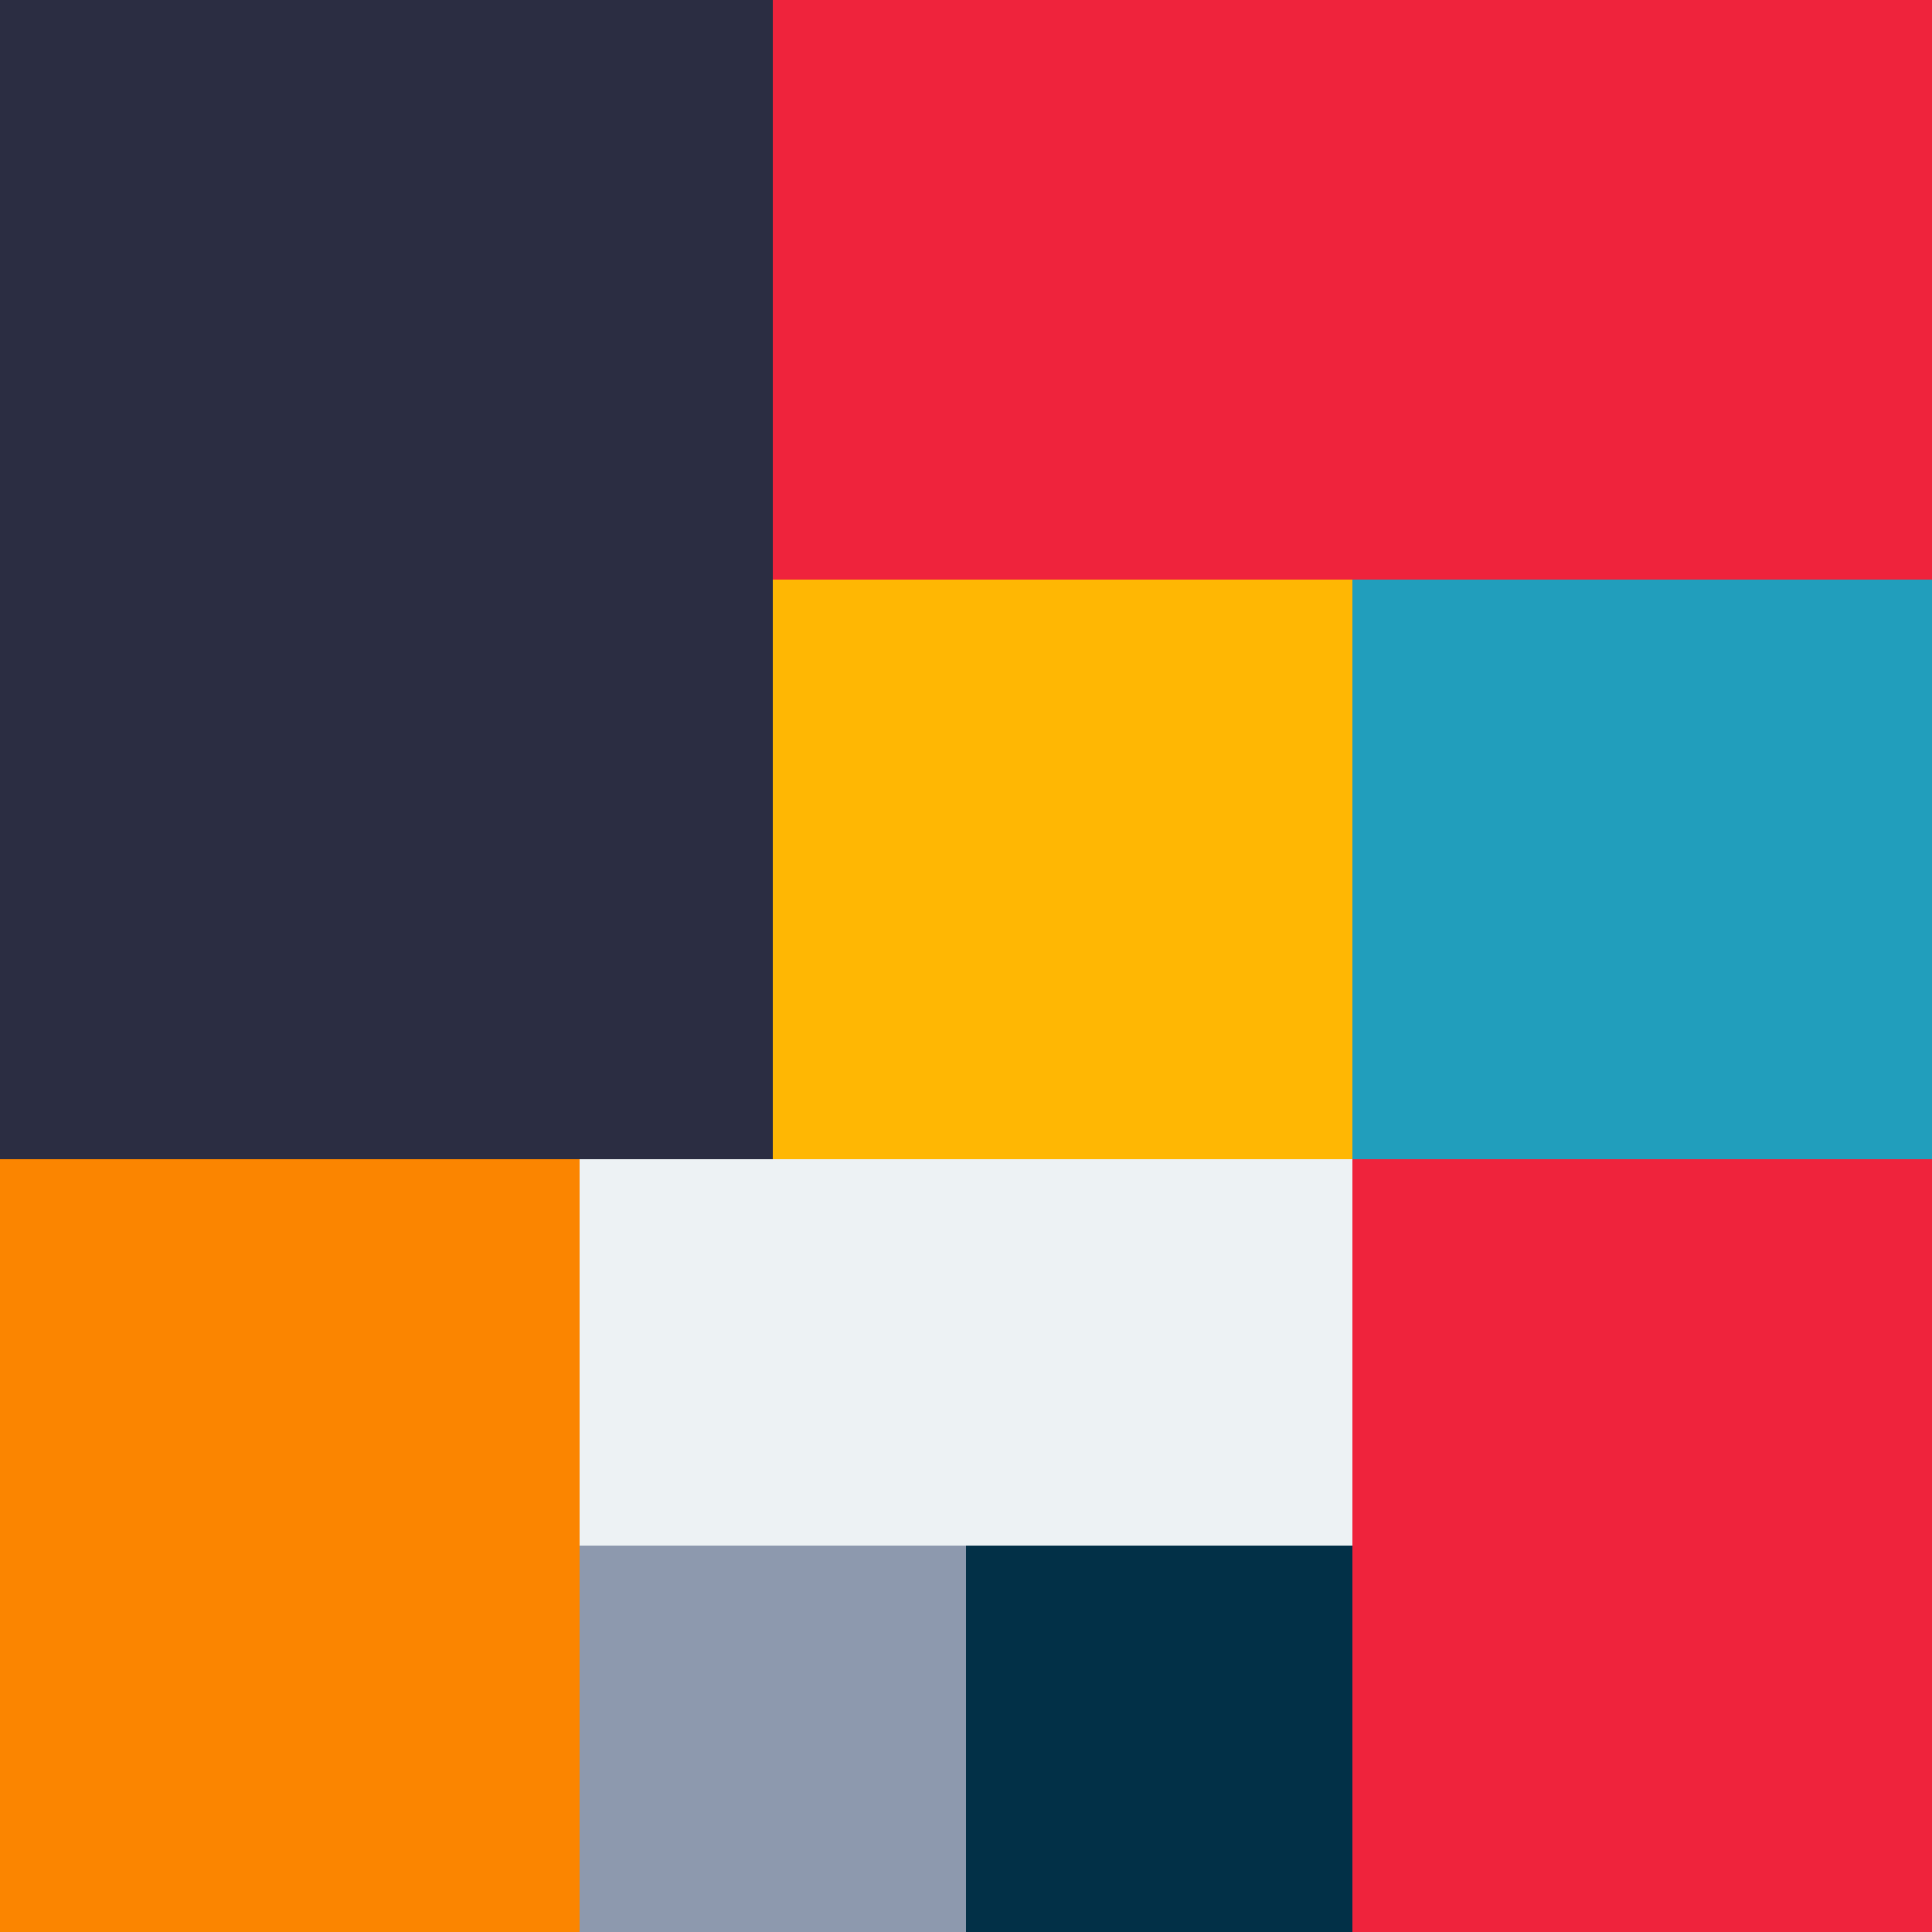
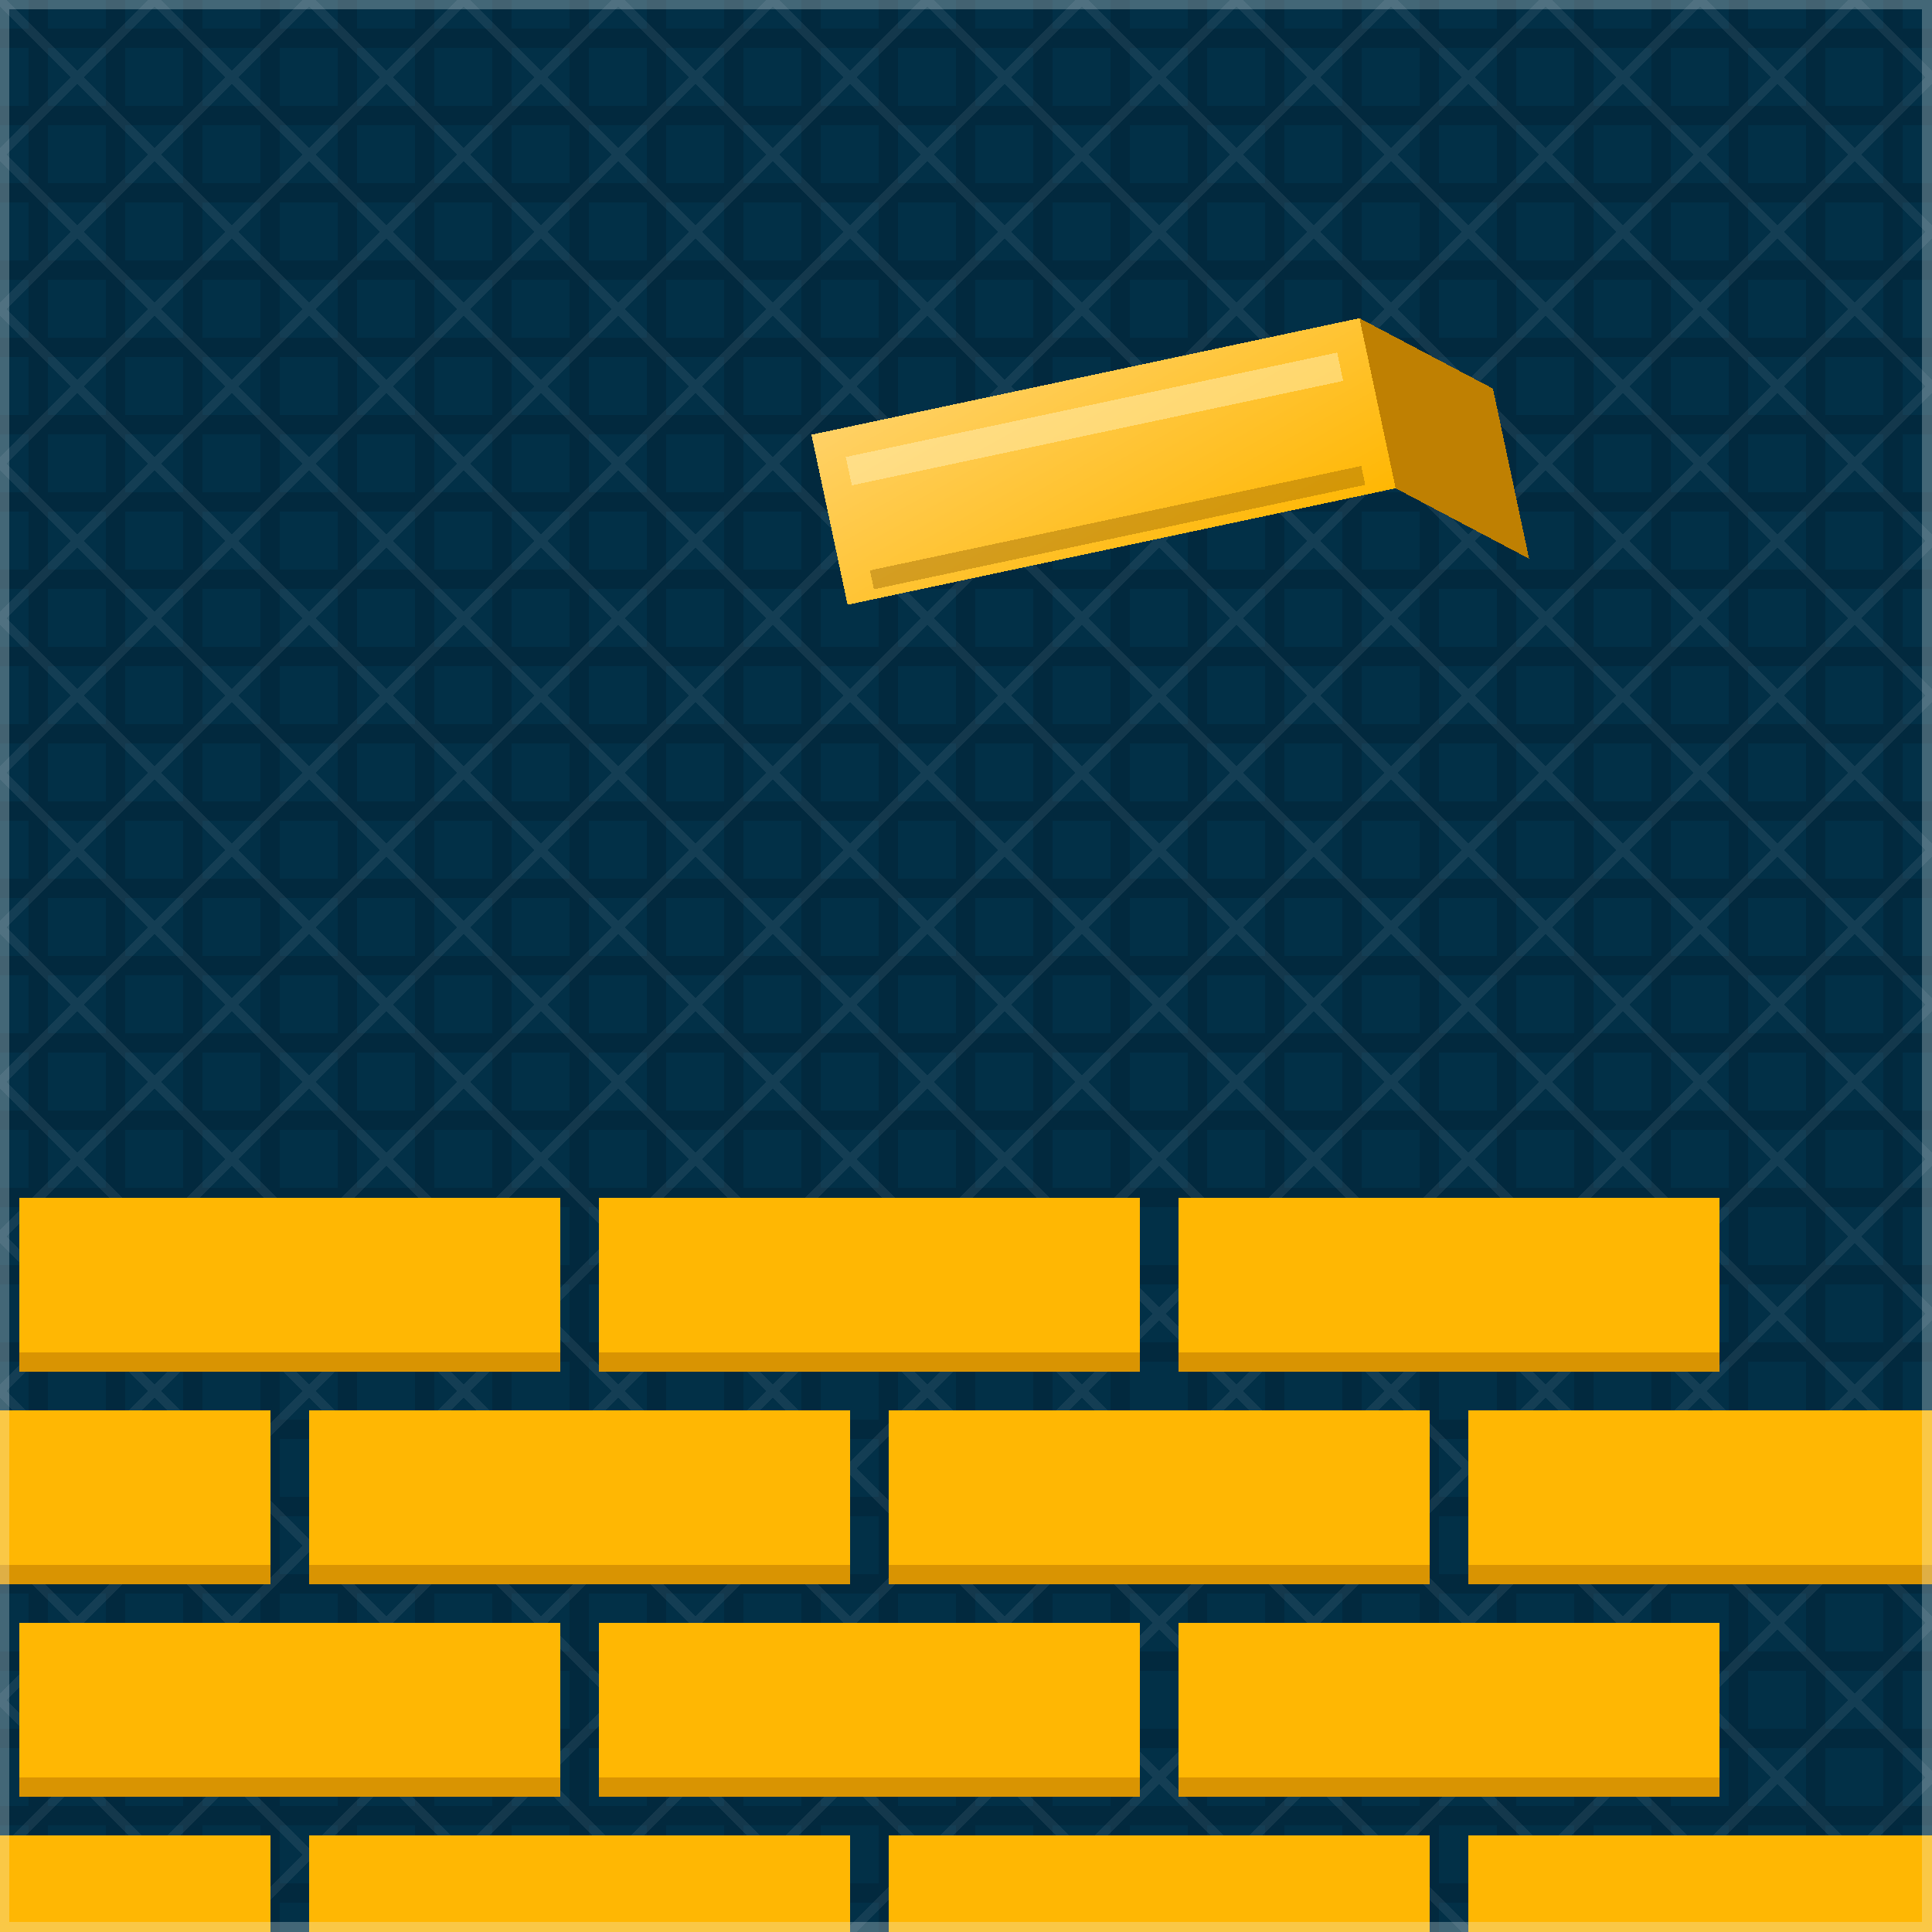
<svg xmlns="http://www.w3.org/2000/svg" viewBox="0 0 200 200" shape-rendering="crispEdges">
-   <rect x="0" y="0" width="80" height="120" fill="#2b2d42" />
-   <rect x="80" y="0" width="120" height="60" fill="#ef233c" />
-   <rect x="80" y="60" width="60" height="60" fill="#ffb703" />
-   <rect x="140" y="60" width="60" height="60" fill="#219ebc" />
-   <rect x="0" y="120" width="60" height="80" fill="#fb8500" />
-   <rect x="60" y="120" width="80" height="40" fill="#edf2f4" />
-   <rect x="60" y="160" width="40" height="40" fill="#8d99ae" />
-   <rect x="100" y="160" width="40" height="40" fill="#023047" />
-   <rect x="140" y="120" width="60" height="80" fill="#ef233c" />
+   <defs>
+     <pattern id="ground" width="16" height="16" patternUnits="userSpaceOnUse">
+       <rect width="16" height="16" fill="#023047" />
+       <path d="M0 4H16M0 12H16M4 0V16M12 0V16" stroke="#021f2f" stroke-width="2" opacity=".75" />
+       <path d="M0 0L16 16M16 0L0 16" stroke="#edf2f4" stroke-width="1" opacity=".14" />
+     </pattern>
+     <linearGradient id="fallFace" x1="0" y1="0" x2="1" y2="1">
+       <stop offset="0" stop-color="#ffd166" />
+       <stop offset="1" stop-color="#ffb703" />
+     </linearGradient>
+   </defs>
+   <rect width="200" height="200" fill="url(#ground)" />
+   <rect width="200" height="200" fill="#023047" opacity=".46" />
+   <g fill="#ffb703">
+     <rect x="2" y="124" width="56" height="18" />
+     <rect x="62" y="124" width="56" height="18" />
+     <rect x="122" y="124" width="56" height="18" />
+     <rect x="-28" y="146" width="56" height="18" />
+     <rect x="32" y="146" width="56" height="18" />
+     <rect x="92" y="146" width="56" height="18" />
+     <rect x="152" y="146" width="56" height="18" />
+     <rect x="2" y="168" width="56" height="18" />
+     <rect x="62" y="168" width="56" height="18" />
+     <rect x="122" y="168" width="56" height="18" />
+     <rect x="-28" y="190" width="56" height="18" />
+     <rect x="32" y="190" width="56" height="18" />
+     <rect x="92" y="190" width="56" height="18" />
+     <rect x="152" y="190" width="56" height="18" />
+   </g>
+   <g fill="#c98502" opacity=".7">
+     <rect x="2" y="140" width="56" height="2" />
+     <rect x="62" y="140" width="56" height="2" />
+     <rect x="122" y="140" width="56" height="2" />
+     <rect x="-28" y="162" width="56" height="2" />
+     <rect x="32" y="162" width="56" height="2" />
+     <rect x="92" y="162" width="56" height="2" />
+     <rect x="152" y="162" width="56" height="2" />
+     <rect x="2" y="184" width="56" height="2" />
+     <rect x="62" y="184" width="56" height="2" />
+     <rect x="122" y="184" width="56" height="2" />
+   </g>
+   <g transform="translate(84 45) rotate(-12)">
+     <polygon points="0,0 58,0 70,10 12,10" fill="#ffe08a" />
+     <polygon points="58,0 70,10 70,28 58,18" fill="#bf8002" />
+     <rect x="0" y="0" width="58" height="18" fill="url(#fallFace)" />
+     <rect x="3" y="3" width="52" height="3" fill="#fff1bf" opacity=".45" />
+     <rect x="3" y="15" width="52" height="2" fill="#8f5f00" opacity=".38" />
+   </g>
+   <rect x="0" y="0" width="200" height="200" fill="none" stroke="#edf2f4" stroke-opacity=".28" stroke-width="2" />
</svg>
